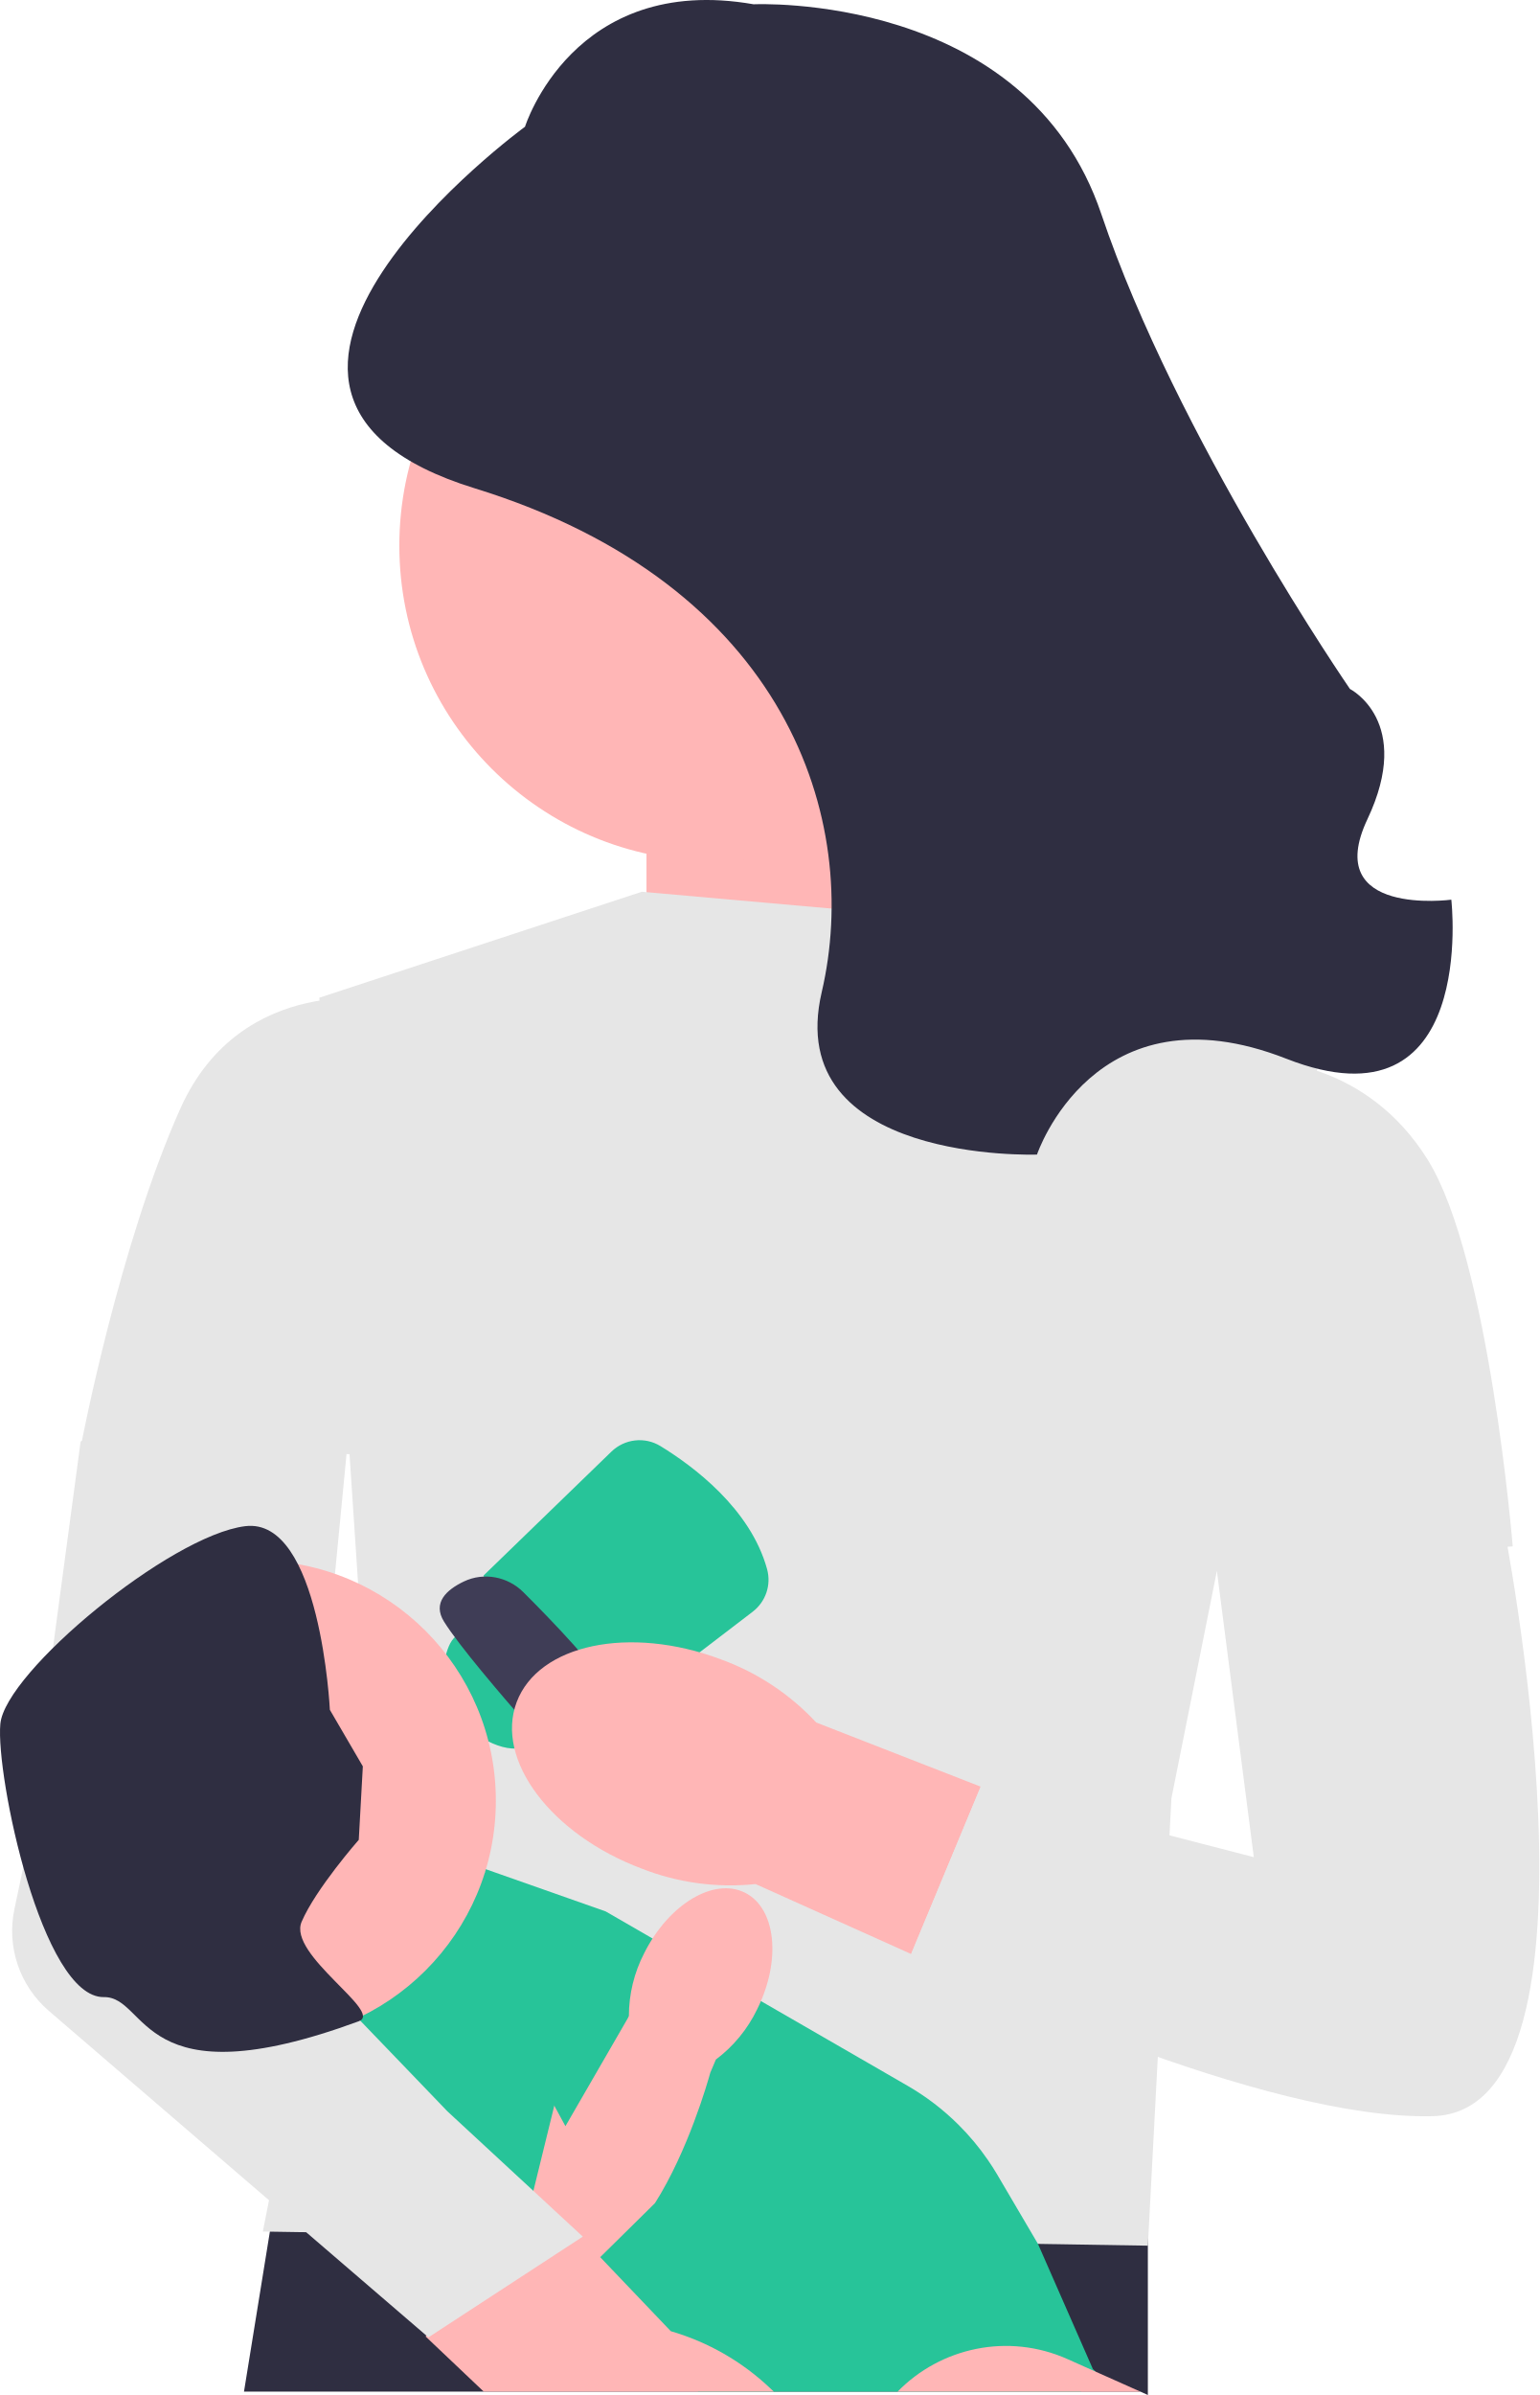
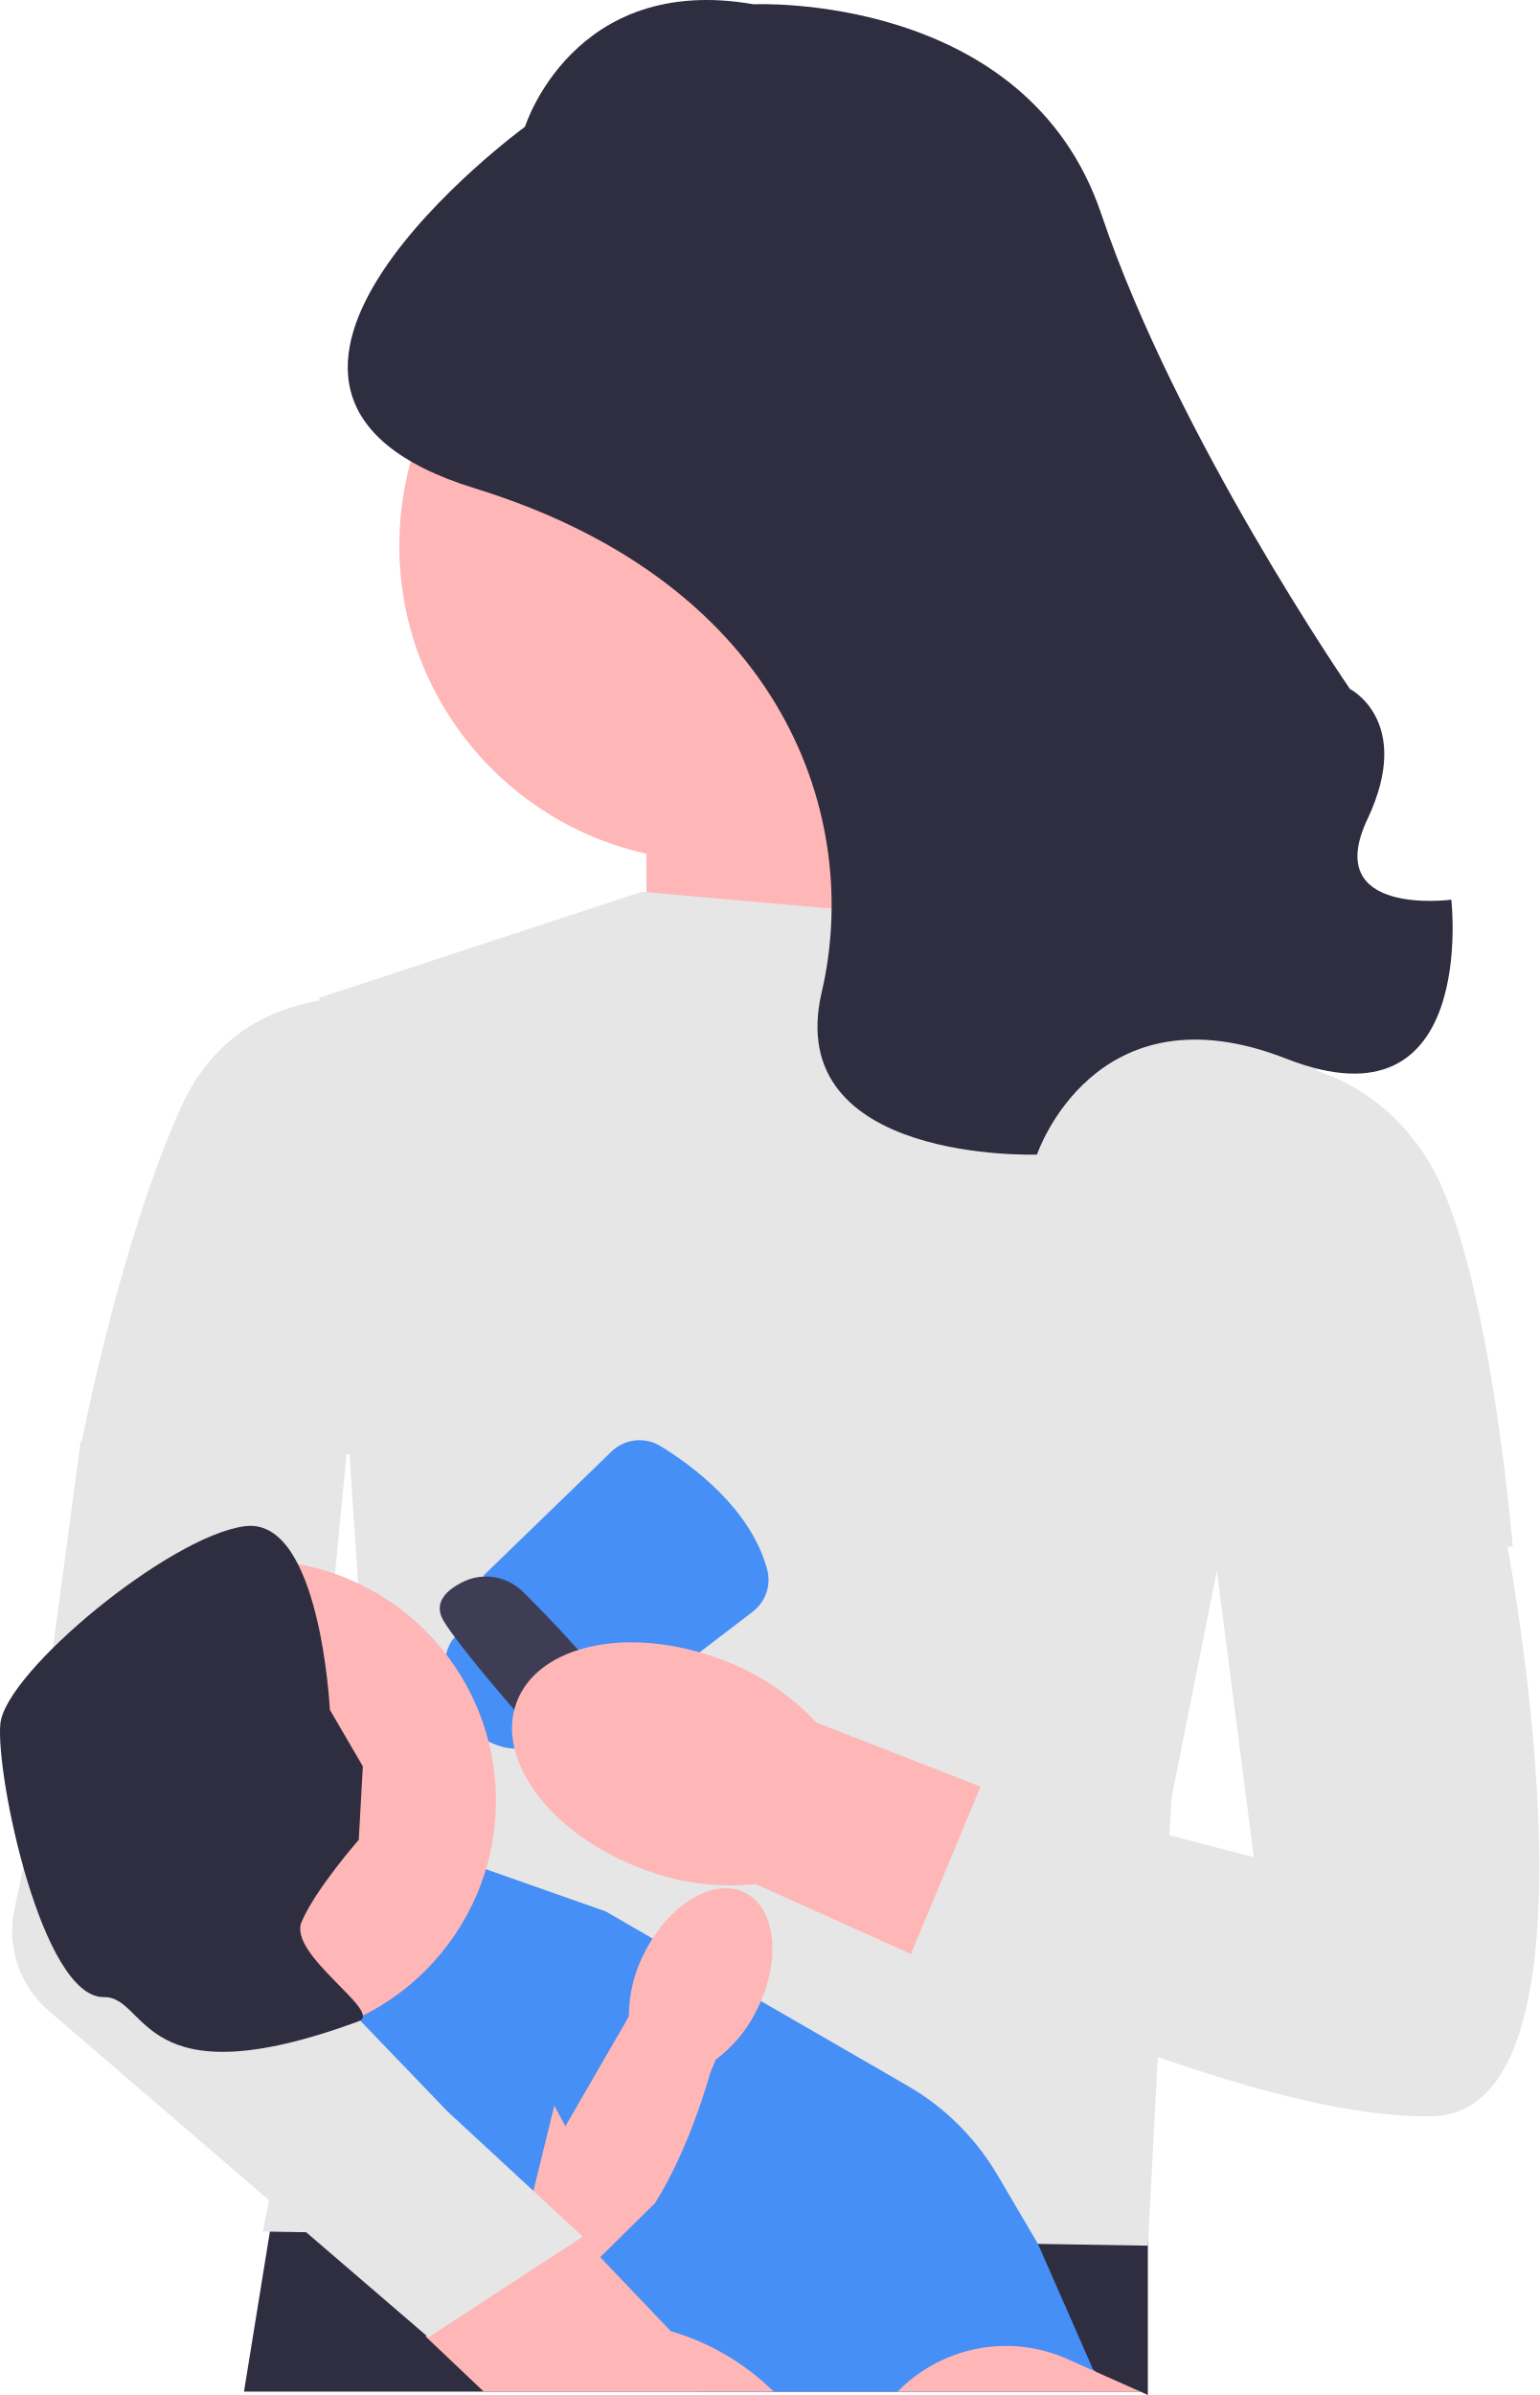
<svg xmlns="http://www.w3.org/2000/svg" width="398.409" height="619.71" viewBox="0 0 398.409 619.71">
  <polygon points="263.596 250.243 256.285 173.476 167.333 183.224 167.333 249.024 263.596 250.243" fill="#ffb6b6" />
  <polygon points="297.101 562.79 297.101 619.71 295.181 618.84 63.151 618.84 69.851 577.45 70.981 570.47 71.871 565 114.131 564.59 114.171 564.58 131.041 564.42 135.331 564.38 138.681 564.34 189.341 563.85 258.401 563.17 297.101 562.79" fill="#2f2e41" />
  <polygon points="166.115 230.746 262.378 239.276 340.973 276.441 303.198 465.311 297.106 581.071 68.024 577.415 94.832 442.16 82.646 258.163 166.115 230.746" fill="#e6e6e6" />
-   <path d="M114.937,430.584s1.219-9.748,6.093-7.311,20.715,24.37,15.841,28.026-14.622-2.437-15.841-4.874-6.093-15.841-6.093-15.841v0Z" fill="#27c499" />
-   <path d="M283.631,613.69l-3.85,5.15h-99.06c-9.04-8.97-23.78-21.19-39.72-33.68-2.16-1.71-4.35-3.41-6.55-5.11-.69-.54-1.38-1.07-2.07-1.6l-.01-.01c-3.61-2.79-7.24-5.57-10.84-8.3-2.47-1.88-4.93-3.74-7.36-5.56-.01-.01-.02-.02-.04-.03-.78-.59-1.57-1.18-2.35-1.76-14.32-10.74-27.36-20.21-35.66-26.22h-.01c-2.43-1.75-4.46-3.2-5.98-4.3-2.14-1.54-3.33-2.38-3.33-2.38l2.45-1.91c.02,.01,.02,0,.02,0l10-7.73,.1-.08,6.48-5.01,39.67-30.69-1.65-1.47,32.89,11.58,36.25,20.93,31.88,18.4,10,5.78c4.82,2.78,9.23,6.16,13.14,10.04,2.82,2.8,5.39,5.86,7.64,9.14,.89,1.27,1.72,2.58,2.51,3.92l.22,.38,10.26,17.45,14.21,32.38,.76,.69Z" fill="#27c499" />
+   <path d="M114.937,430.584s1.219-9.748,6.093-7.311,20.715,24.37,15.841,28.026-14.622-2.437-15.841-4.874-6.093-15.841-6.093-15.841v0Z" fill="#458ff6" />
+   <path d="M283.631,613.69l-3.85,5.15h-99.06c-9.04-8.97-23.78-21.19-39.72-33.68-2.16-1.71-4.35-3.41-6.55-5.11-.69-.54-1.38-1.07-2.07-1.6l-.01-.01c-3.61-2.79-7.24-5.57-10.84-8.3-2.47-1.88-4.93-3.74-7.36-5.56-.01-.01-.02-.02-.04-.03-.78-.59-1.57-1.18-2.35-1.76-14.32-10.74-27.36-20.21-35.66-26.22h-.01c-2.43-1.75-4.46-3.2-5.98-4.3-2.14-1.54-3.33-2.38-3.33-2.38l2.45-1.91c.02,.01,.02,0,.02,0l10-7.73,.1-.08,6.48-5.01,39.67-30.69-1.65-1.47,32.89,11.58,36.25,20.93,31.88,18.4,10,5.78c4.82,2.78,9.23,6.16,13.14,10.04,2.82,2.8,5.39,5.86,7.64,9.14,.89,1.27,1.72,2.58,2.51,3.92l.22,.38,10.26,17.45,14.21,32.38,.76,.69Z" fill="#458ff6" />
  <path d="M232.317,618.845h62.863l-11.552-5.154-7.311-3.266c-15.451-6.897-32.912-2.961-44.001,8.42l0,0Z" fill="#ffb6b6" />
  <circle cx="185.002" cy="141.185" r="81.641" fill="#ffb6b6" />
-   <path d="M125.191,407.639c.452,9.099,30.264,34.134,33.625,36.929l35.976-27.512c3.409-2.606,4.88-6.947,3.747-11.058-4.314-15.652-19.15-26.661-27.609-31.83-4.041-2.469-9.254-1.874-12.68,1.444,0,0-33.059,32.026-33.059,32.026Z" fill="#27c499" />
+   <path d="M125.191,407.639c.452,9.099,30.264,34.134,33.625,36.929l35.976-27.512c3.409-2.606,4.88-6.947,3.747-11.058-4.314-15.652-19.15-26.661-27.609-31.83-4.041-2.469-9.254-1.874-12.68,1.444,0,0-33.059,32.026-33.059,32.026Z" fill="#458ff6" />
  <path d="M135.447,411.967c-4.057-4.041-10.229-5.219-15.395-2.75-4.457,2.13-8.182,5.493-5.115,10.4,3.905,6.249,14.82,19.006,22.153,27.36,5.411,6.164,15.204,6.408,20.482,.13,1.898-2.258,2.755-4.947,1.232-7.994-3.338-6.676-15.821-19.639-23.357-27.146h-0Z" fill="#3f3d56" />
  <path d="M253.829,462.301l-42.559-16.598c-6.832-7.357-15.326-12.971-24.772-16.373-23.526-8.838-47.147-3.868-52.77,11.099-5.623,14.967,8.884,34.261,32.404,43.092,9.352,3.66,19.446,5.026,29.435,3.985l40.264,18.097,18.019-43.338-.019,.036Z" fill="#ffb6b6" />
  <path d="M388.871,393l-75,5,10.651,82.543-70.674-18.278-18.019,43.338c5.497,2.642,16.386,7.747,30.068,13.514l25.888,10.263c26.736,9.887,57.089,18.73,79.04,18.182,48.741-1.219,18.045-154.561,18.045-154.561Z" fill="#e6e6e6" />
  <path d="M328.178,274.613s25.589,0,41.43,25.589,21.933,99.919,21.933,99.919l-86.515,7.311,23.152-132.819Z" fill="#e6e6e6" />
  <path d="M100.315,258.772s-37.774-7.311-53.615,28.026c-15.841,35.337-25.589,86.515-25.589,86.515l85.296,3.656-6.093-118.196v0Z" fill="#e6e6e6" />
  <path d="M195.059,1.109s70.579-3.356,90.005,54.309c19.426,57.665,64.342,122.85,64.342,122.85,0,0,16.514,8.354,4.525,33.702-11.99,25.348,21.712,20.823,21.712,20.823,0,0,7.027,60.628-42.693,41.154-49.72-19.474-64.547,24.801-64.547,24.801,0,0-66.074,2.38-55.717-42.036s-8.963-105.434-89.832-130.369,13.033-93.551,13.033-93.551c0,0,12.45-39.876,59.172-31.683h-0Z" fill="#2f2e41" />
  <path d="M200.291,618.84H125.211l-15.05-14.27-.04,.03,.25-.25,24.08-24.3,1.53-1.55,7-7.05,.18-.19,2.89,3.03,4.23,4.44,.22,.23,23.12,24.24c9.65,2.8,18.48,7.88,25.76,14.79,.31,.28,.61,.57,.91,.85h0Z" fill="#ffb6b6" />
  <path d="M192.827,489.74c-8.061-4.036-19.736,2.96-26.081,15.631-2.604,5.027-3.966,10.604-3.973,16.265l-.31,.639-16.113,27.876-6.922-12.742-23.687,17.812s-1.974,10.843,24.687,27.459c5.337,3.326,10.279,3.444,14.773,1.514l14.326-14.129c8.537-13.472,13.632-31.266,14.324-33.768l1.437-3.388c4.531-3.397,8.182-7.83,10.648-12.928,6.344-12.666,4.951-26.206-3.11-30.242h0Z" fill="#ffb6b6" />
-   <path d="M140.526,496.384c2.437,0-38.993,45.085-38.993,45.085l35.908,27.935,12.833-52.305-9.748-20.715v-0Z" fill="#27c499" />
+   <path d="M140.526,496.384c2.437,0-38.993,45.085-38.993,45.085l35.908,27.935,12.833-52.305-9.748-20.715v-0Z" fill="#458ff6" />
  <path d="M150.847,578.731l-12.782-11.832-4.448-4.106-17.815-16.487-9.578-9.967-13.623-14.159-6.751-7.019-4.557-4.728-4.131-4.301,1.669-17.327,3.448-35.703,4.423-45.853,3.448-35.739,.414-4.289-14.695-21.221-55,27-14.651,109.224-2.486,11.771v0c-2.059,9.739,1.353,19.826,8.9,26.315l50.515,43.433,6.483,5.569,9.626,8.286,31.633,27.197,39.955-26.064-0-0Z" fill="#e6e6e6" />
  <circle cx="66.196" cy="465.921" r="62.145" fill="#ffb6b6" />
  <path d="M92.861,476.058l1.051-19.012-8.53-14.622s-2.437-49.959-21.933-47.522C43.952,397.339,1.304,432.676,.085,446.08c-1.219,13.404,10.786,70.92,26.807,70.674,11.559-.177,8.979,27.246,65.979,6.246,6.468-2.383-18.457-17.213-14.801-25.742s14.79-21.199,14.79-21.199h0Z" fill="#2f2e41" />
</svg>
